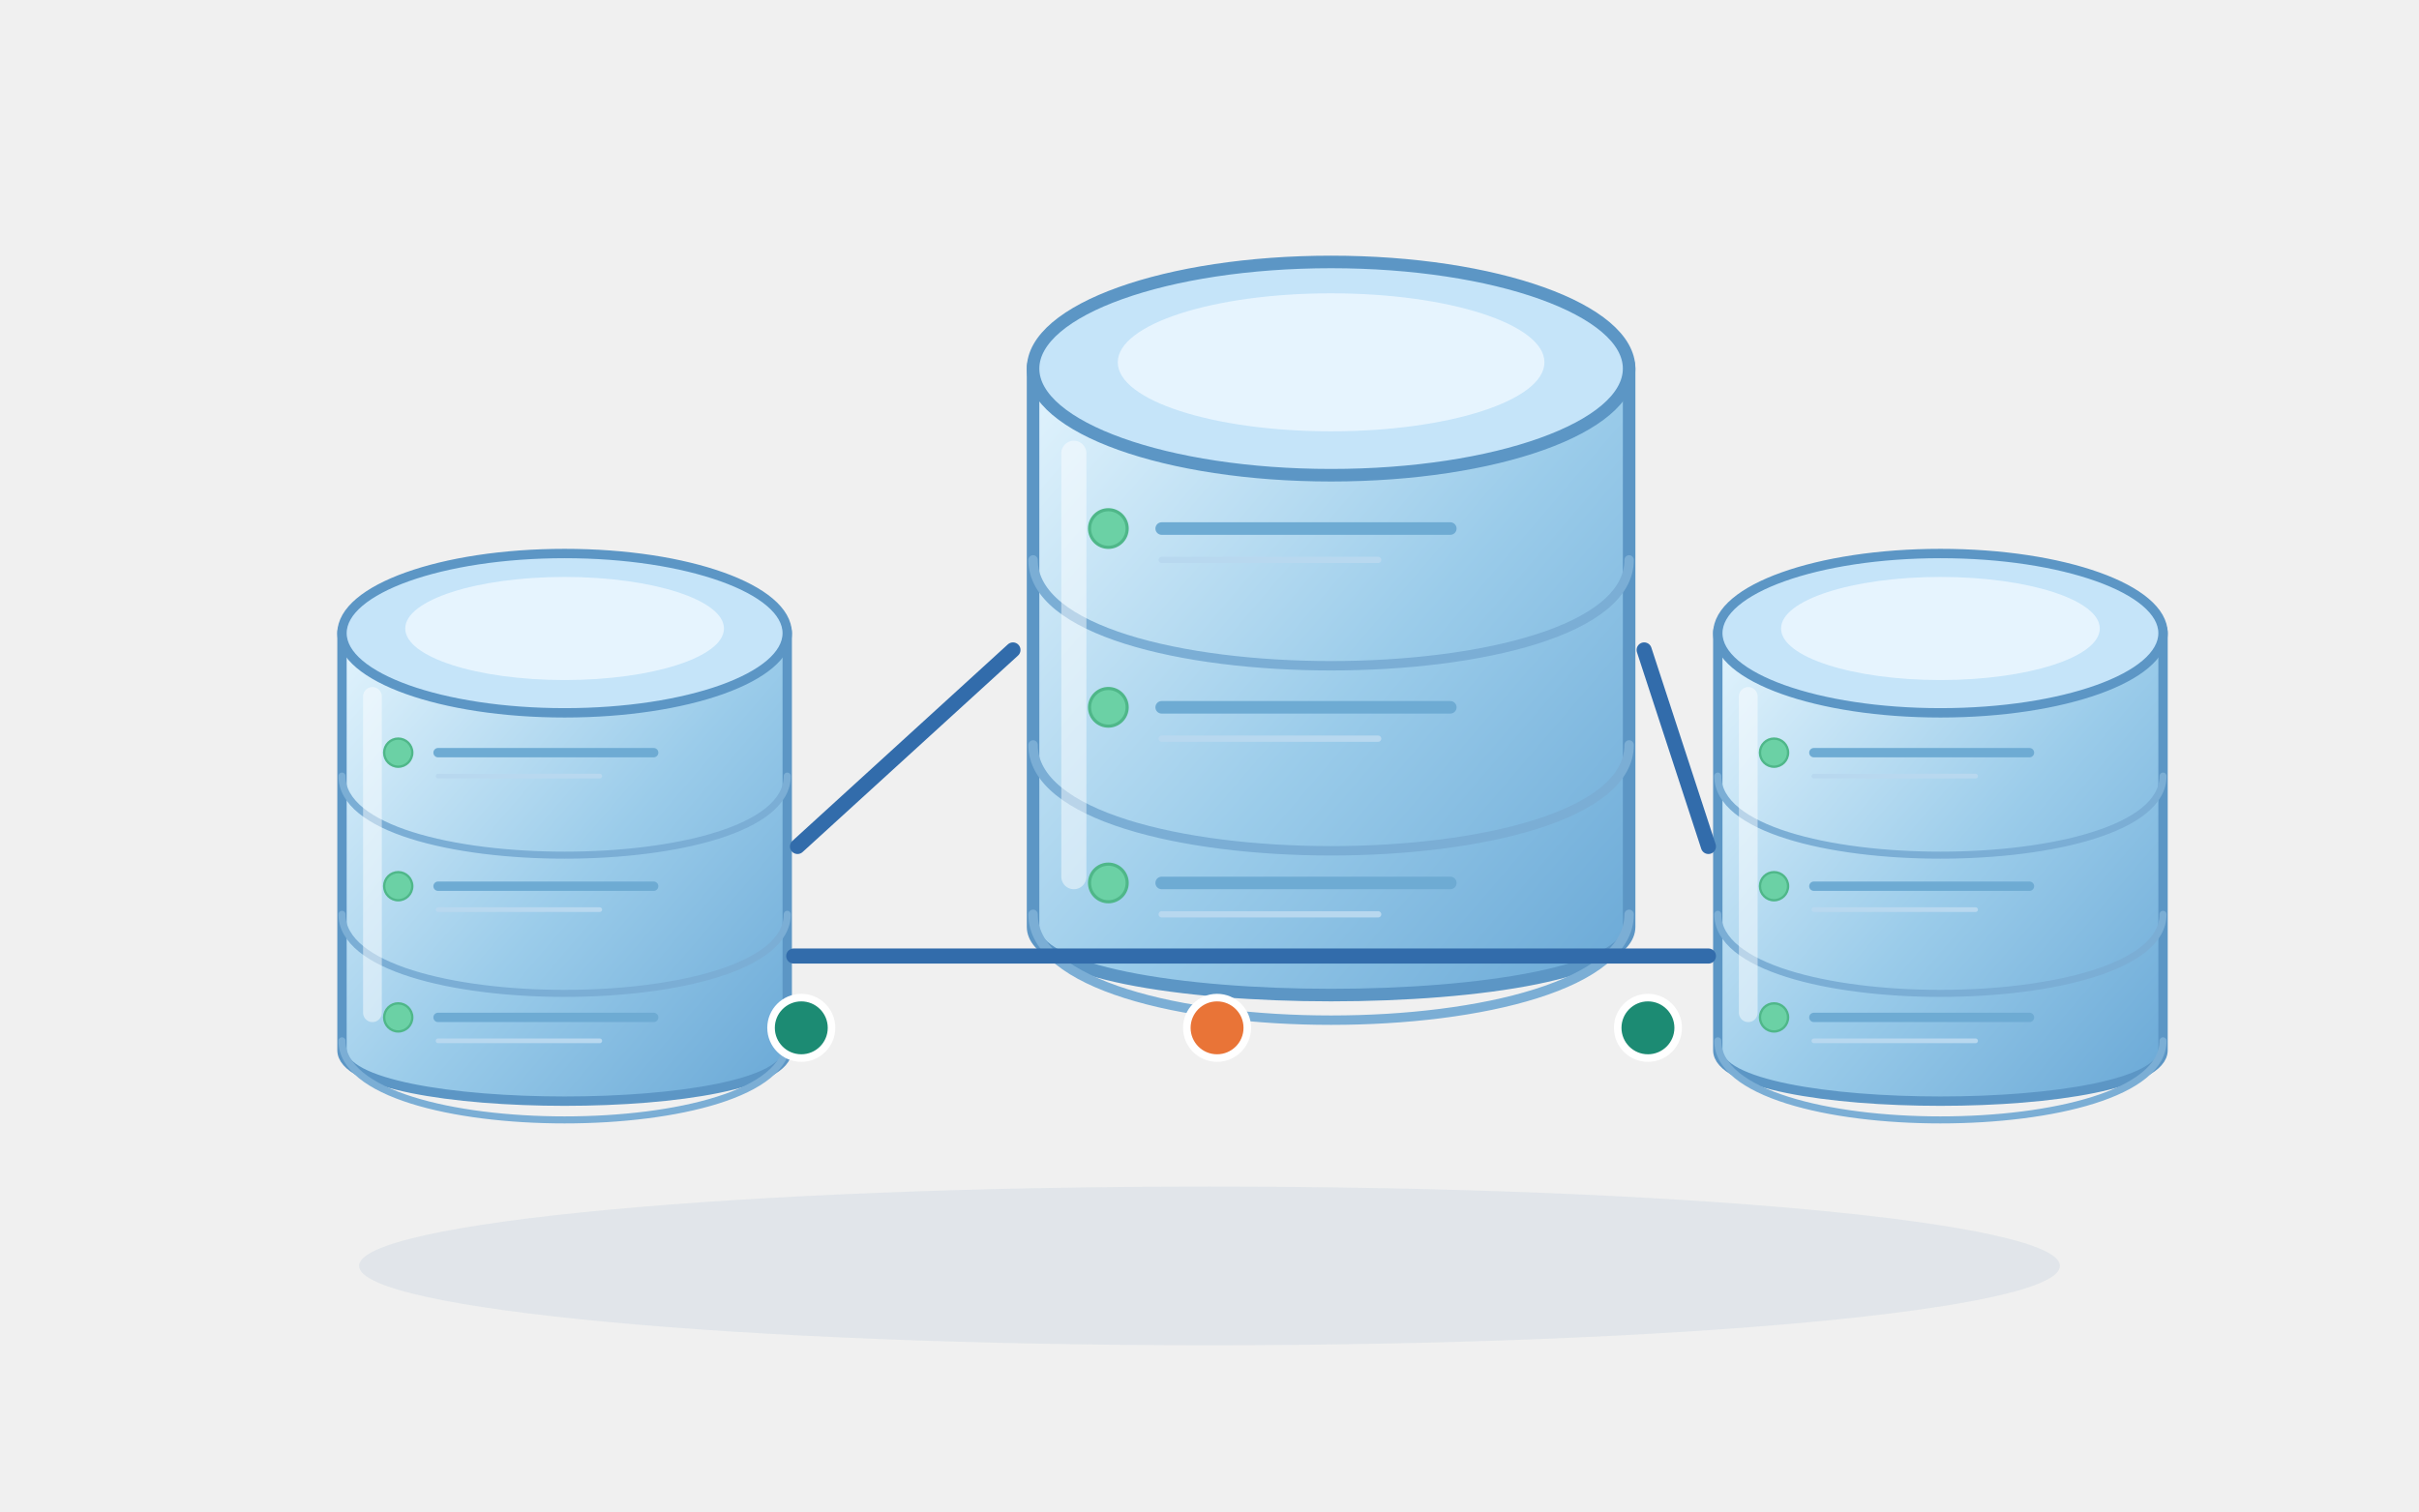
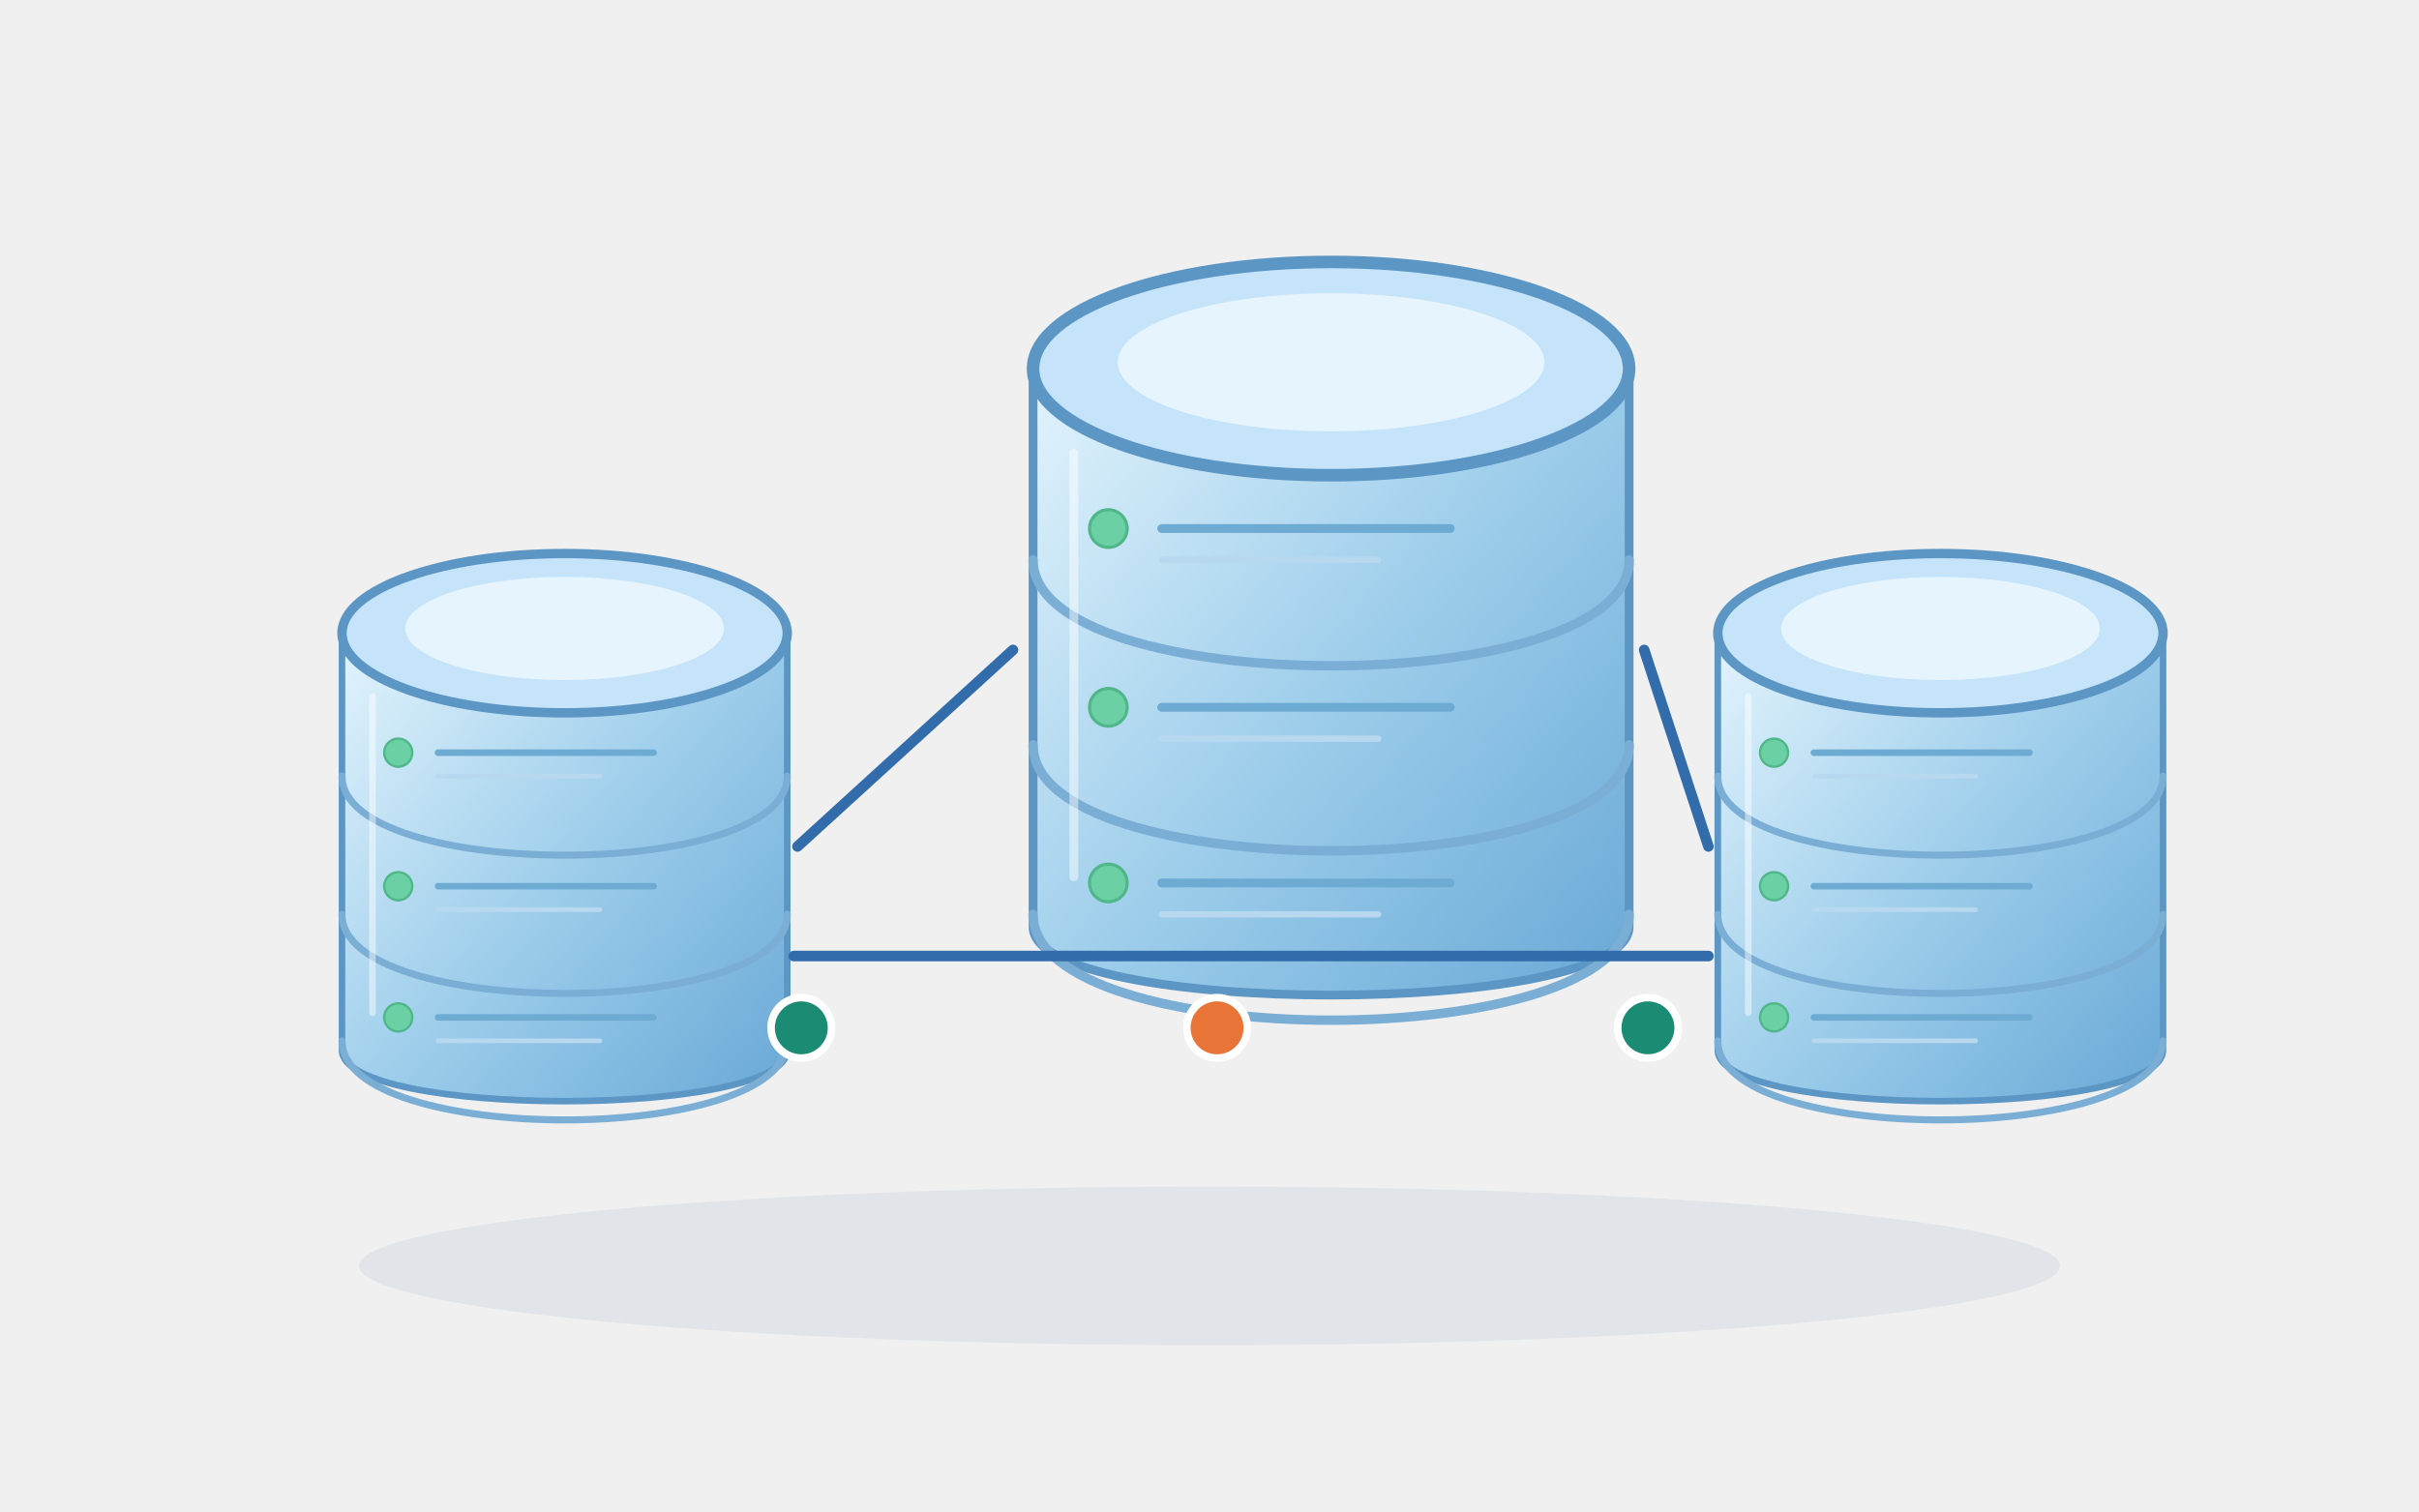
<svg xmlns="http://www.w3.org/2000/svg" width="640" height="400" viewBox="0 0 640 400" preserveAspectRatio="xMidYMid meet" role="img" aria-labelledby="database-cluster-title database-cluster-desc" data-tl-illustration-id="database-cluster" data-design-version="1" data-category="Infrastructure">
  <defs>
    <linearGradient id="metal" x2=".75" y2="1">
      <stop stop-color="#EEF5FB" />
      <stop offset=".55" stop-color="#C1D2E3" />
      <stop offset="1" stop-color="#A4BBD1" />
    </linearGradient>
    <linearGradient id="pcb" x2=".9" y2=".9">
      <stop stop-color="#2A927B" />
      <stop offset="1" stop-color="#125B50" />
    </linearGradient>
    <linearGradient id="core" x2="1" y2="1">
      <stop stop-color="#71C9F1" />
      <stop offset=".55" stop-color="#3279B4" />
      <stop offset="1" stop-color="#193D75" />
    </linearGradient>
    <linearGradient id="silicon" x2=".8" y2="1">
      <stop stop-color="#EBF3FB" />
      <stop offset="1" stop-color="#9EB9D0" />
    </linearGradient>
    <linearGradient id="rack" x2="1" y2="1">
      <stop stop-color="#8EB3D0" />
      <stop offset="1" stop-color="#557B9E" />
    </linearGradient>
    <linearGradient id="database" x2="1" y2="1">
      <stop stop-color="#EAF8FF" />
      <stop offset=".55" stop-color="#9BCCEA" />
      <stop offset="1" stop-color="#69A8D6" />
    </linearGradient>
    <linearGradient id="browser" x2="1" y2="1">
      <stop stop-color="#FFFFFF" />
      <stop offset="1" stop-color="#E9F2FB" />
    </linearGradient>
    <linearGradient id="shield" x2=".85" y2="1">
      <stop stop-color="#60C5AC" />
      <stop offset="1" stop-color="#1B8577" />
    </linearGradient>
    <linearGradient id="cloud" x2="1" y2="1">
      <stop stop-color="#FBFDFF" />
      <stop offset="1" stop-color="#CFE5F8" />
    </linearGradient>
    <linearGradient id="disc" x2="1" y2="1">
      <stop stop-color="#F9FCFF" />
      <stop offset=".55" stop-color="#94B5D1" />
      <stop offset="1" stop-color="#D9E7F3" />
    </linearGradient>
    <linearGradient id="globe" x2="1" y2="1">
      <stop stop-color="#F1FAFF" />
      <stop offset="1" stop-color="#9BC9EC" />
    </linearGradient>
    <filter id="shadow" x="-25%" y="-28%" width="150%" height="165%">
      <feDropShadow dx="0" dy="8" stdDeviation="7" flood-color="#4B7197" flood-opacity=".22" />
    </filter>
  </defs>
  <g font-family="-apple-system,BlinkMacSystemFont,Inter,Arial,sans-serif" data-motif="illustration-main">
    <ellipse cx="320" cy="335" rx="225" ry="21" fill="#7A9DBF" opacity=".13" />
    <g transform="translate(88 144) scale(0.62)">
      <g data-motif="database-cylinder">
-         <path d="M4 38C4 9 194 9 194 38V216C194 245 4 245 4 216Z" fill="url(#database)" stroke="#5C96C5" stroke-width="4" />
+         <path d="M4 38C4 9 194 9 194 38V216C194 245 4 245 4 216Z" fill="url(#database)" stroke="#5C96C5" stroke-width="2.8" />
        <ellipse cx="99" cy="38" rx="95" ry="34" fill="#C5E4F9" stroke="#5C96C5" stroke-width="4" />
        <ellipse cx="99" cy="36" rx="68" ry="22" fill="#EAF6FF" opacity=".9" />
        <path d="M4 99C4 144 194 144 194 99" fill="none" stroke="#7BAED5" stroke-width="3" stroke-linecap="round" stroke-linejoin="round" />
        <path d="M4 158C4 203 194 203 194 158" fill="none" stroke="#7BAED5" stroke-width="3" stroke-linecap="round" stroke-linejoin="round" />
        <path d="M4 212C4 257 194 257 194 212" fill="none" stroke="#7BAED5" stroke-width="3" stroke-linecap="round" stroke-linejoin="round" />
        <circle cx="28" cy="89" r="6" fill="#6BD1A5" stroke="#4FB789" stroke-width="1" />
-         <path d="M45 89H137" fill="none" stroke="#6EABD3" stroke-width="4" stroke-linecap="round" stroke-linejoin="round" />
+         <path d="M45 89H137" fill="none" stroke="#6EABD3" stroke-width="2.8" stroke-linecap="round" stroke-linejoin="round" />
        <path d="M45 99H114" fill="none" stroke="#B8D8EF" stroke-width="2" stroke-linecap="round" stroke-linejoin="round" />
        <circle cx="28" cy="146" r="6" fill="#6BD1A5" stroke="#4FB789" stroke-width="1" />
-         <path d="M45 146H137" fill="none" stroke="#6EABD3" stroke-width="4" stroke-linecap="round" stroke-linejoin="round" />
+         <path d="M45 146H137" fill="none" stroke="#6EABD3" stroke-width="2.8" stroke-linecap="round" stroke-linejoin="round" />
        <path d="M45 156H114" fill="none" stroke="#B8D8EF" stroke-width="2" stroke-linecap="round" stroke-linejoin="round" />
        <circle cx="28" cy="202" r="6" fill="#6BD1A5" stroke="#4FB789" stroke-width="1" />
-         <path d="M45 202H137" fill="none" stroke="#6EABD3" stroke-width="4" stroke-linecap="round" stroke-linejoin="round" />
+         <path d="M45 202H137" fill="none" stroke="#6EABD3" stroke-width="2.8" stroke-linecap="round" stroke-linejoin="round" />
        <path d="M45 212H114" fill="none" stroke="#B8D8EF" stroke-width="2" stroke-linecap="round" stroke-linejoin="round" />
-         <path d="M17 65V200" stroke="#FFFFFF" stroke-width="8" stroke-linecap="round" opacity=".47" />
+         <path d="M17 65V200" stroke="#FFFFFF" stroke-width="2.8" stroke-linecap="round" opacity=".47" />
      </g>
    </g>
    <g transform="translate(270 66) scale(0.83)">
      <g data-motif="database-cylinder">
-         <path d="M4 38C4 9 194 9 194 38V216C194 245 4 245 4 216Z" fill="url(#database)" stroke="#5C96C5" stroke-width="4" />
+         <path d="M4 38C4 9 194 9 194 38V216C194 245 4 245 4 216Z" fill="url(#database)" stroke="#5C96C5" stroke-width="2.8" />
        <ellipse cx="99" cy="38" rx="95" ry="34" fill="#C5E4F9" stroke="#5C96C5" stroke-width="4" />
        <ellipse cx="99" cy="36" rx="68" ry="22" fill="#EAF6FF" opacity=".9" />
        <path d="M4 99C4 144 194 144 194 99" fill="none" stroke="#7BAED5" stroke-width="3" stroke-linecap="round" stroke-linejoin="round" />
        <path d="M4 158C4 203 194 203 194 158" fill="none" stroke="#7BAED5" stroke-width="3" stroke-linecap="round" stroke-linejoin="round" />
        <path d="M4 212C4 257 194 257 194 212" fill="none" stroke="#7BAED5" stroke-width="3" stroke-linecap="round" stroke-linejoin="round" />
        <circle cx="28" cy="89" r="6" fill="#6BD1A5" stroke="#4FB789" stroke-width="1" />
-         <path d="M45 89H137" fill="none" stroke="#6EABD3" stroke-width="4" stroke-linecap="round" stroke-linejoin="round" />
+         <path d="M45 89H137" fill="none" stroke="#6EABD3" stroke-width="2.8" stroke-linecap="round" stroke-linejoin="round" />
        <path d="M45 99H114" fill="none" stroke="#B8D8EF" stroke-width="2" stroke-linecap="round" stroke-linejoin="round" />
        <circle cx="28" cy="146" r="6" fill="#6BD1A5" stroke="#4FB789" stroke-width="1" />
-         <path d="M45 146H137" fill="none" stroke="#6EABD3" stroke-width="4" stroke-linecap="round" stroke-linejoin="round" />
+         <path d="M45 146H137" fill="none" stroke="#6EABD3" stroke-width="2.8" stroke-linecap="round" stroke-linejoin="round" />
        <path d="M45 156H114" fill="none" stroke="#B8D8EF" stroke-width="2" stroke-linecap="round" stroke-linejoin="round" />
        <circle cx="28" cy="202" r="6" fill="#6BD1A5" stroke="#4FB789" stroke-width="1" />
-         <path d="M45 202H137" fill="none" stroke="#6EABD3" stroke-width="4" stroke-linecap="round" stroke-linejoin="round" />
+         <path d="M45 202H137" fill="none" stroke="#6EABD3" stroke-width="2.8" stroke-linecap="round" stroke-linejoin="round" />
        <path d="M45 212H114" fill="none" stroke="#B8D8EF" stroke-width="2" stroke-linecap="round" stroke-linejoin="round" />
-         <path d="M17 65V200" stroke="#FFFFFF" stroke-width="8" stroke-linecap="round" opacity=".47" />
+         <path d="M17 65V200" stroke="#FFFFFF" stroke-width="2.8" stroke-linecap="round" opacity=".47" />
      </g>
    </g>
    <g transform="translate(452 144) scale(0.62)">
      <g data-motif="database-cylinder">
-         <path d="M4 38C4 9 194 9 194 38V216C194 245 4 245 4 216Z" fill="url(#database)" stroke="#5C96C5" stroke-width="4" />
+         <path d="M4 38C4 9 194 9 194 38V216C194 245 4 245 4 216Z" fill="url(#database)" stroke="#5C96C5" stroke-width="2.8" />
        <ellipse cx="99" cy="38" rx="95" ry="34" fill="#C5E4F9" stroke="#5C96C5" stroke-width="4" />
        <ellipse cx="99" cy="36" rx="68" ry="22" fill="#EAF6FF" opacity=".9" />
        <path d="M4 99C4 144 194 144 194 99" fill="none" stroke="#7BAED5" stroke-width="3" stroke-linecap="round" stroke-linejoin="round" />
        <path d="M4 158C4 203 194 203 194 158" fill="none" stroke="#7BAED5" stroke-width="3" stroke-linecap="round" stroke-linejoin="round" />
        <path d="M4 212C4 257 194 257 194 212" fill="none" stroke="#7BAED5" stroke-width="3" stroke-linecap="round" stroke-linejoin="round" />
        <circle cx="28" cy="89" r="6" fill="#6BD1A5" stroke="#4FB789" stroke-width="1" />
-         <path d="M45 89H137" fill="none" stroke="#6EABD3" stroke-width="4" stroke-linecap="round" stroke-linejoin="round" />
+         <path d="M45 89H137" fill="none" stroke="#6EABD3" stroke-width="2.8" stroke-linecap="round" stroke-linejoin="round" />
        <path d="M45 99H114" fill="none" stroke="#B8D8EF" stroke-width="2" stroke-linecap="round" stroke-linejoin="round" />
        <circle cx="28" cy="146" r="6" fill="#6BD1A5" stroke="#4FB789" stroke-width="1" />
-         <path d="M45 146H137" fill="none" stroke="#6EABD3" stroke-width="4" stroke-linecap="round" stroke-linejoin="round" />
+         <path d="M45 146H137" fill="none" stroke="#6EABD3" stroke-width="2.8" stroke-linecap="round" stroke-linejoin="round" />
        <path d="M45 156H114" fill="none" stroke="#B8D8EF" stroke-width="2" stroke-linecap="round" stroke-linejoin="round" />
        <circle cx="28" cy="202" r="6" fill="#6BD1A5" stroke="#4FB789" stroke-width="1" />
-         <path d="M45 202H137" fill="none" stroke="#6EABD3" stroke-width="4" stroke-linecap="round" stroke-linejoin="round" />
+         <path d="M45 202H137" fill="none" stroke="#6EABD3" stroke-width="2.8" stroke-linecap="round" stroke-linejoin="round" />
        <path d="M45 212H114" fill="none" stroke="#B8D8EF" stroke-width="2" stroke-linecap="round" stroke-linejoin="round" />
-         <path d="M17 65V200" stroke="#FFFFFF" stroke-width="8" stroke-linecap="round" opacity=".47" />
+         <path d="M17 65V200" stroke="#FFFFFF" stroke-width="2.8" stroke-linecap="round" opacity=".47" />
      </g>
    </g>
-     <path d="M211 224L268 172M435 172L452 224M210 253H452" fill="none" stroke="#326CAB" stroke-width="4" stroke-linecap="round" stroke-linejoin="round" />
+     <path d="M211 224L268 172M435 172L452 224M210 253H452" fill="none" stroke="#326CAB" stroke-width="2.8" stroke-linecap="round" stroke-linejoin="round" />
    <circle cx="212" cy="272" r="8" fill="#1C8B73" stroke="#fff" stroke-width="2" />
    <circle cx="322" cy="272" r="8" fill="#E97437" stroke="#fff" stroke-width="2" />
    <circle cx="436" cy="272" r="8" fill="#1C8B73" stroke="#fff" stroke-width="2" />
  </g>
</svg>
